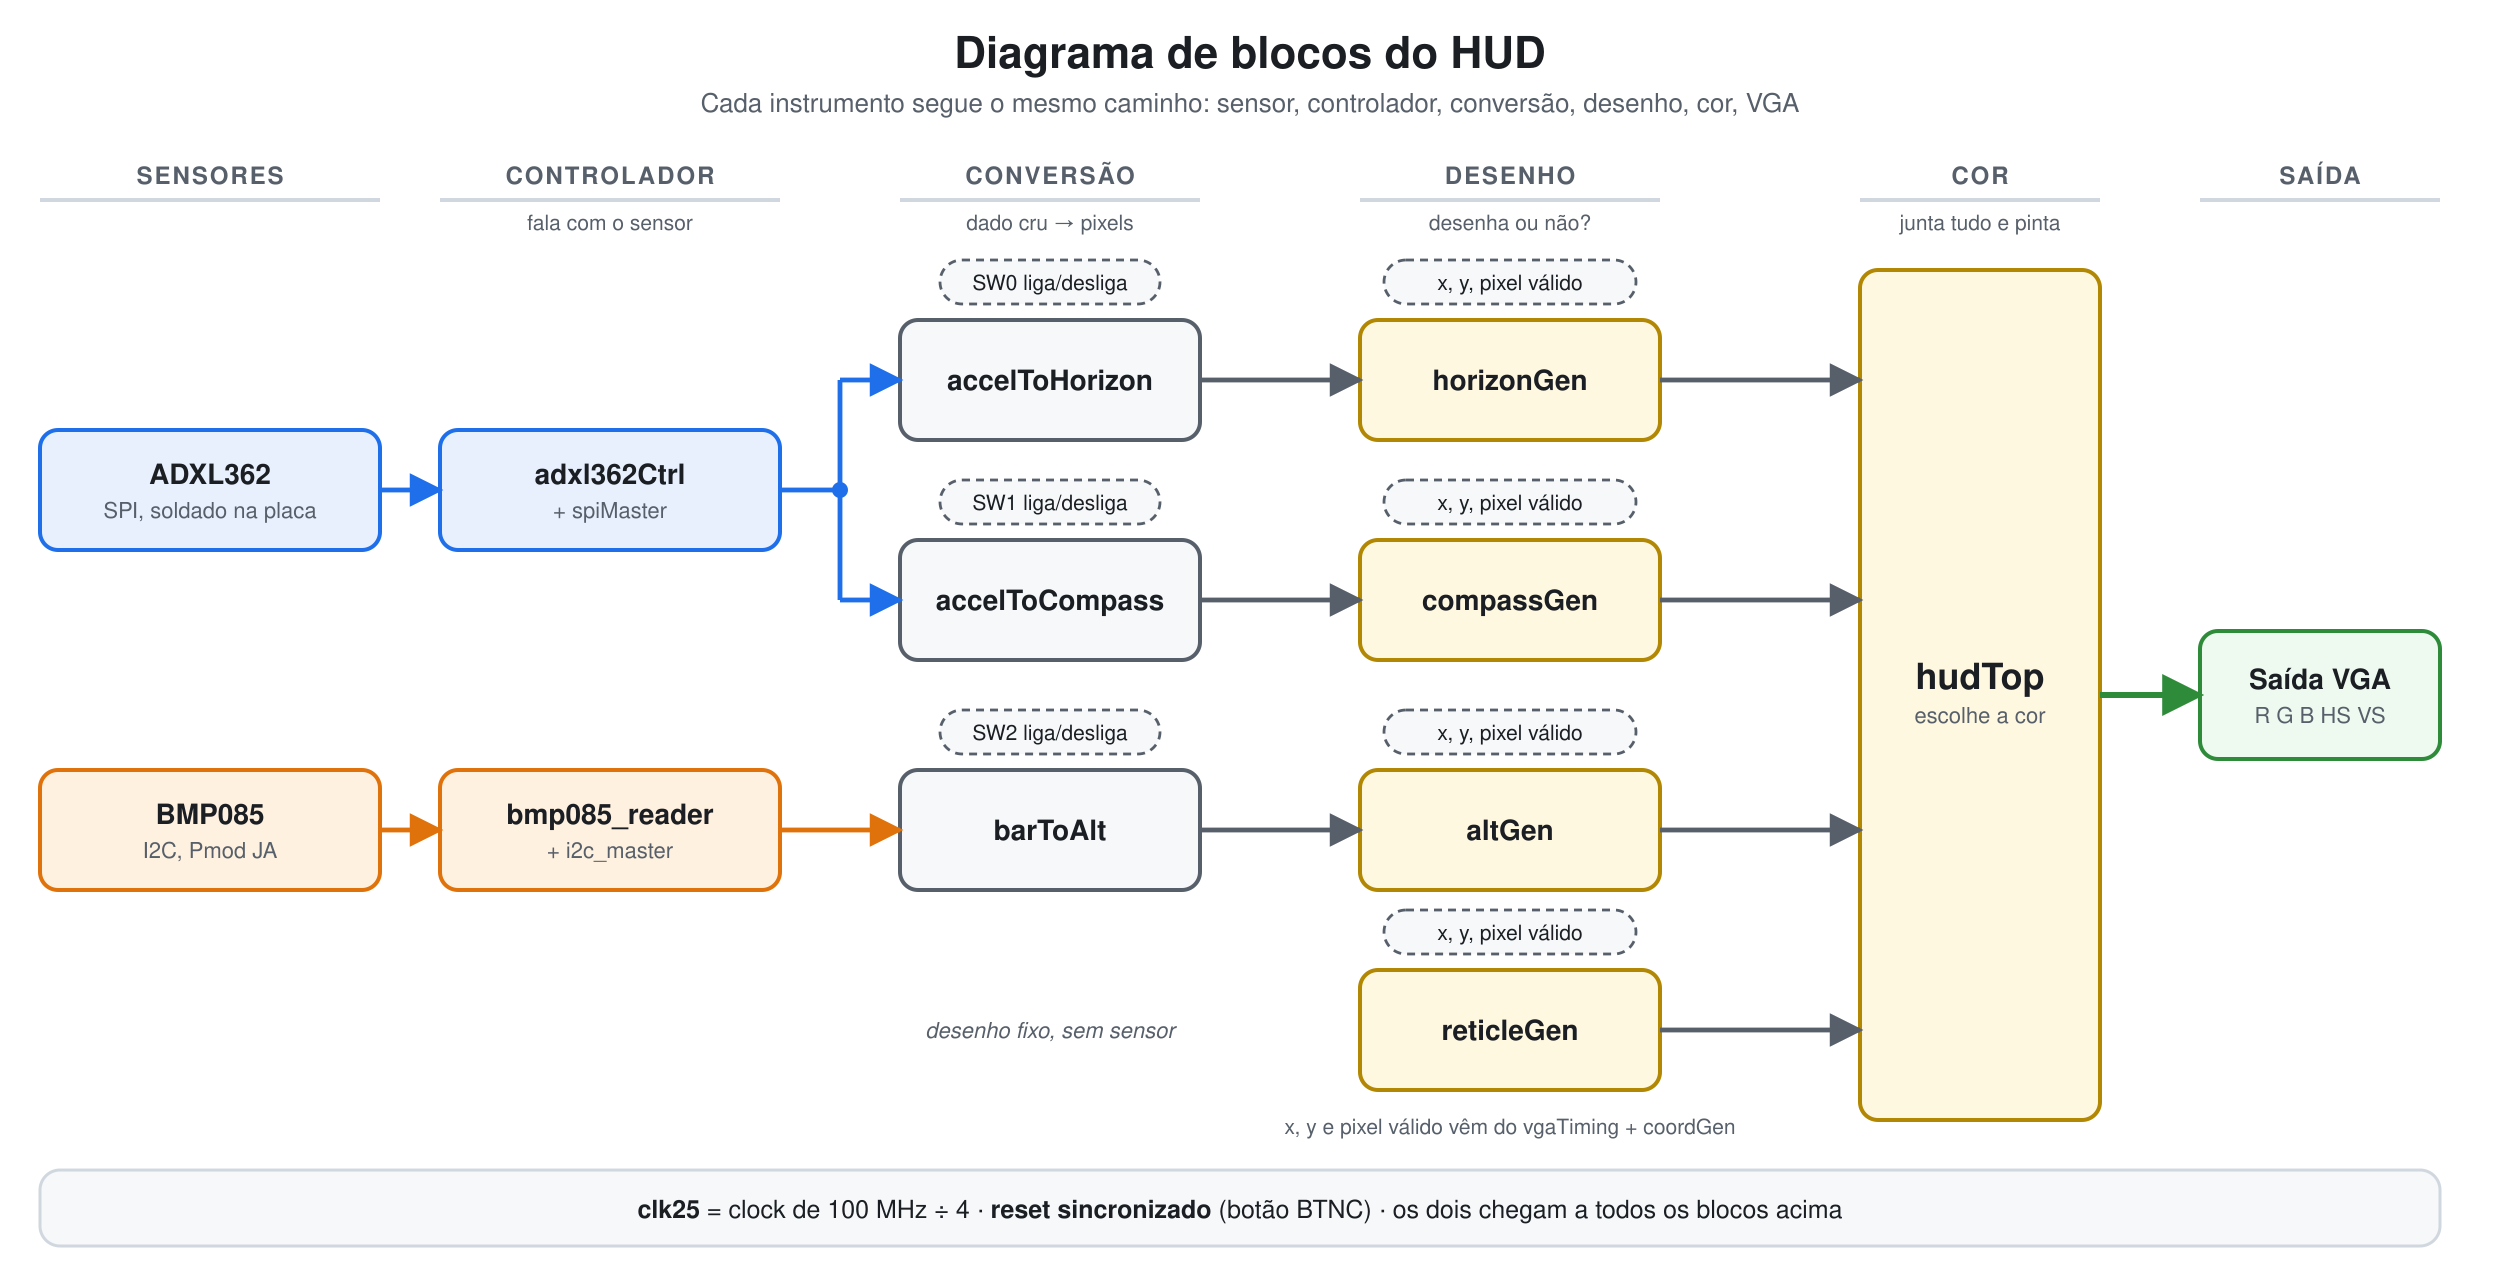
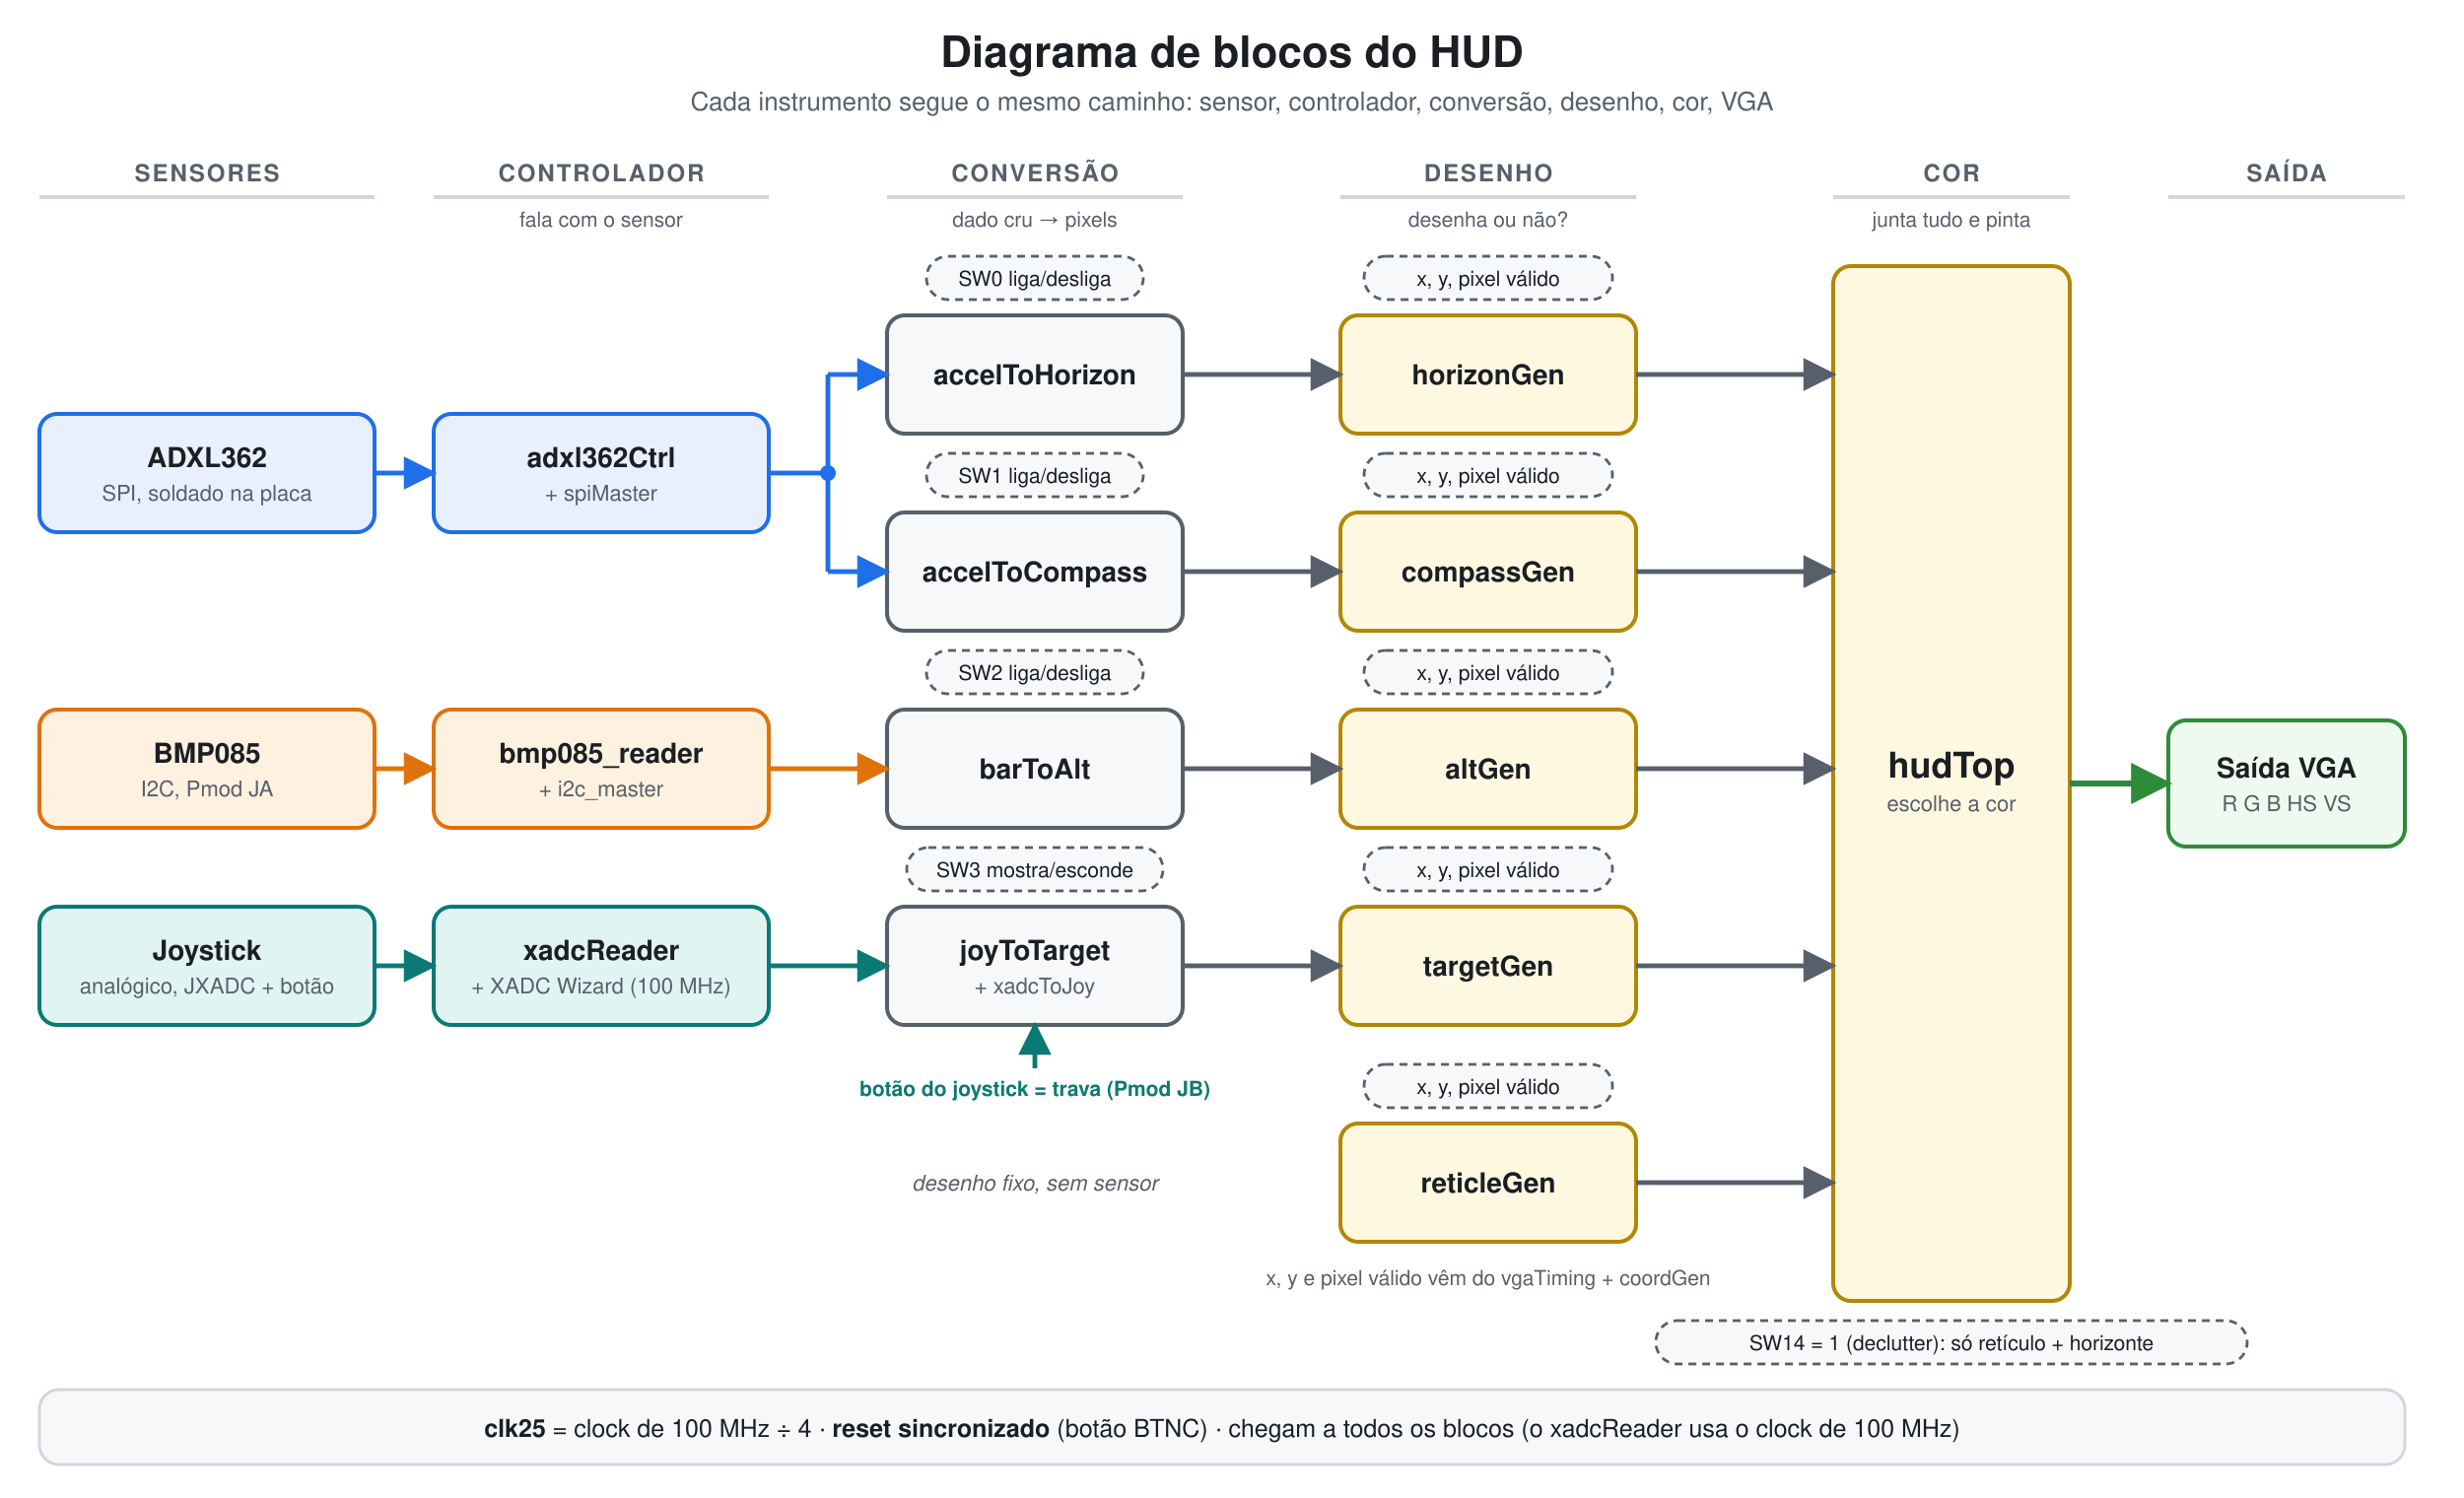
- <svg xmlns="http://www.w3.org/2000/svg" viewBox="0 0 1250 640" width="1250" height="640" font-family="Segoe UI, Helvetica, Arial, sans-serif">
+ <svg xmlns="http://www.w3.org/2000/svg" viewBox="0 0 1250 760" width="1250" height="760" font-family="Segoe UI, Helvetica, Arial, sans-serif">
  <defs>
    <marker id="ar" viewBox="0 0 10 10" refX="9" refY="5" markerWidth="7" markerHeight="7" orient="auto-start-reverse">
      <path d="M0,0 L10,5 L0,10 z" fill="context-stroke" />
    </marker>
  </defs>
-   <rect width="1250" height="640" fill="#ffffff" />
+   <rect width="1250" height="760" fill="#ffffff" />
  <text x="625.0" y="34" text-anchor="middle" font-size="22" font-weight="700" fill="#1b1f24">Diagrama de blocos do HUD</text>
  <text x="625.0" y="56" text-anchor="middle" font-size="13" fill="#57606a">Cada instrumento segue o mesmo caminho: sensor, controlador, conversão, desenho, cor, VGA</text>
  <text x="105.0" y="92" text-anchor="middle" font-size="12" font-weight="700" fill="#57606a" letter-spacing="1">SENSORES</text>
  <line x1="20" y1="100" x2="190" y2="100" stroke="#d0d7de" stroke-width="2" />
  <text x="305.0" y="92" text-anchor="middle" font-size="12" font-weight="700" fill="#57606a" letter-spacing="1">CONTROLADOR</text>
  <line x1="220" y1="100" x2="390" y2="100" stroke="#d0d7de" stroke-width="2" />
+   <text x="305.0" y="115" text-anchor="middle" font-size="10.5" fill="#57606a">fala com o sensor</text>
  <text x="525.0" y="92" text-anchor="middle" font-size="12" font-weight="700" fill="#57606a" letter-spacing="1">CONVERSÃO</text>
  <line x1="450" y1="100" x2="600" y2="100" stroke="#d0d7de" stroke-width="2" />
+   <text x="525.0" y="115" text-anchor="middle" font-size="10.5" fill="#57606a">dado cru → pixels</text>
  <text x="755.0" y="92" text-anchor="middle" font-size="12" font-weight="700" fill="#57606a" letter-spacing="1">DESENHO</text>
  <line x1="680" y1="100" x2="830" y2="100" stroke="#d0d7de" stroke-width="2" />
+   <text x="755.0" y="115" text-anchor="middle" font-size="10.5" fill="#57606a">desenha ou não?</text>
  <text x="990.0" y="92" text-anchor="middle" font-size="12" font-weight="700" fill="#57606a" letter-spacing="1">COR</text>
  <line x1="930" y1="100" x2="1050" y2="100" stroke="#d0d7de" stroke-width="2" />
+   <text x="990.0" y="115" text-anchor="middle" font-size="10.5" fill="#57606a">junta tudo e pinta</text>
  <text x="1160.0" y="92" text-anchor="middle" font-size="12" font-weight="700" fill="#57606a" letter-spacing="1">SAÍDA</text>
  <line x1="1100" y1="100" x2="1220" y2="100" stroke="#d0d7de" stroke-width="2" />
-   <text x="305.0" y="115" text-anchor="middle" font-size="10.5" fill="#57606a">fala com o sensor</text>
-   <text x="525.0" y="115" text-anchor="middle" font-size="10.5" fill="#57606a">dado cru → pixels</text>
-   <text x="755.0" y="115" text-anchor="middle" font-size="10.5" fill="#57606a">desenha ou não?</text>
-   <text x="990.0" y="115" text-anchor="middle" font-size="10.5" fill="#57606a">junta tudo e pinta</text>
-   <rect x="20" y="215.0" width="170" height="60" rx="9" fill="#e8f0fe" stroke="#1f6feb" stroke-width="2" />
-   <text x="105.0" y="242.0" text-anchor="middle" font-size="14" font-weight="700" fill="#1b1f24">ADXL362</text>
-   <text x="105.0" y="259.0" text-anchor="middle" font-size="11" fill="#57606a">SPI, soldado na placa</text>
-   <rect x="20" y="385.0" width="170" height="60" rx="9" fill="#fff1e0" stroke="#e0720b" stroke-width="2" />
-   <text x="105.0" y="412.0" text-anchor="middle" font-size="14" font-weight="700" fill="#1b1f24">BMP085</text>
-   <text x="105.0" y="429.0" text-anchor="middle" font-size="11" fill="#57606a">I2C, Pmod JA</text>
-   <rect x="220" y="215.0" width="170" height="60" rx="9" fill="#e8f0fe" stroke="#1f6feb" stroke-width="2" />
-   <text x="305.0" y="242.0" text-anchor="middle" font-size="14" font-weight="700" fill="#1b1f24">adxl362Ctrl</text>
-   <text x="305.0" y="259.0" text-anchor="middle" font-size="11" fill="#57606a">+ spiMaster</text>
-   <rect x="220" y="385.0" width="170" height="60" rx="9" fill="#fff1e0" stroke="#e0720b" stroke-width="2" />
-   <text x="305.0" y="412.0" text-anchor="middle" font-size="14" font-weight="700" fill="#1b1f24">bmp085_reader</text>
-   <text x="305.0" y="429.0" text-anchor="middle" font-size="11" fill="#57606a">+ i2c_master</text>
-   <path d="M190,245.0 H220" fill="none" stroke="#1f6feb" stroke-width="2.4" marker-end="url(#ar)" />
-   <path d="M190,415 H220" fill="none" stroke="#e0720b" stroke-width="2.4" marker-end="url(#ar)" />
+   <rect x="20" y="210.0" width="170" height="60" rx="9" fill="#e8f0fe" stroke="#1f6feb" stroke-width="2" />
+   <text x="105.0" y="237.0" text-anchor="middle" font-size="14" font-weight="700" fill="#1b1f24">ADXL362</text>
+   <text x="105.0" y="254.0" text-anchor="middle" font-size="11" fill="#57606a">SPI, soldado na placa</text>
+   <rect x="20" y="360.0" width="170" height="60" rx="9" fill="#fff1e0" stroke="#e0720b" stroke-width="2" />
+   <text x="105.0" y="387.0" text-anchor="middle" font-size="14" font-weight="700" fill="#1b1f24">BMP085</text>
+   <text x="105.0" y="404.0" text-anchor="middle" font-size="11" fill="#57606a">I2C, Pmod JA</text>
+   <rect x="20" y="460.0" width="170" height="60" rx="9" fill="#e0f4f2" stroke="#0b7a75" stroke-width="2" />
+   <text x="105.0" y="487.0" text-anchor="middle" font-size="14" font-weight="700" fill="#1b1f24">Joystick</text>
+   <text x="105.0" y="504.0" text-anchor="middle" font-size="11" fill="#57606a">analógico, JXADC + botão</text>
+   <rect x="220" y="210.0" width="170" height="60" rx="9" fill="#e8f0fe" stroke="#1f6feb" stroke-width="2" />
+   <text x="305.0" y="237.0" text-anchor="middle" font-size="14" font-weight="700" fill="#1b1f24">adxl362Ctrl</text>
+   <text x="305.0" y="254.0" text-anchor="middle" font-size="11" fill="#57606a">+ spiMaster</text>
+   <rect x="220" y="360.0" width="170" height="60" rx="9" fill="#fff1e0" stroke="#e0720b" stroke-width="2" />
+   <text x="305.0" y="387.0" text-anchor="middle" font-size="14" font-weight="700" fill="#1b1f24">bmp085_reader</text>
+   <text x="305.0" y="404.0" text-anchor="middle" font-size="11" fill="#57606a">+ i2c_master</text>
+   <rect x="220" y="460.0" width="170" height="60" rx="9" fill="#e0f4f2" stroke="#0b7a75" stroke-width="2" />
+   <text x="305.0" y="487.0" text-anchor="middle" font-size="14" font-weight="700" fill="#1b1f24">xadcReader</text>
+   <text x="305.0" y="504.0" text-anchor="middle" font-size="11" fill="#57606a">+ XADC Wizard (100 MHz)</text>
+   <path d="M190,240.0 H220" fill="none" stroke="#1f6feb" stroke-width="2.4" marker-end="url(#ar)" />
+   <path d="M190,390 H220" fill="none" stroke="#e0720b" stroke-width="2.4" marker-end="url(#ar)" />
+   <path d="M190,490 H220" fill="none" stroke="#0b7a75" stroke-width="2.4" marker-end="url(#ar)" />
  <rect x="450" y="160.0" width="150" height="60" rx="9" fill="#f6f8fa" stroke="#57606a" stroke-width="2" />
  <text x="525.0" y="195.0" text-anchor="middle" font-size="14" font-weight="700" fill="#1b1f24">accelToHorizon</text>
-   <rect x="450" y="270.0" width="150" height="60" rx="9" fill="#f6f8fa" stroke="#57606a" stroke-width="2" />
-   <text x="525.0" y="305.0" text-anchor="middle" font-size="14" font-weight="700" fill="#1b1f24">accelToCompass</text>
-   <rect x="450" y="385.0" width="150" height="60" rx="9" fill="#f6f8fa" stroke="#57606a" stroke-width="2" />
-   <text x="525.0" y="420.0" text-anchor="middle" font-size="14" font-weight="700" fill="#1b1f24">barToAlt</text>
-   <path d="M390,245.0 H420" fill="none" stroke="#1f6feb" stroke-width="2.4" />
-   <path d="M420,190 V300" fill="none" stroke="#1f6feb" stroke-width="2.4" />
-   <circle cx="420" cy="245.0" r="4" fill="#1f6feb" />
+   <rect x="450" y="260.0" width="150" height="60" rx="9" fill="#f6f8fa" stroke="#57606a" stroke-width="2" />
+   <text x="525.0" y="295.0" text-anchor="middle" font-size="14" font-weight="700" fill="#1b1f24">accelToCompass</text>
+   <rect x="450" y="360.0" width="150" height="60" rx="9" fill="#f6f8fa" stroke="#57606a" stroke-width="2" />
+   <text x="525.0" y="395.0" text-anchor="middle" font-size="14" font-weight="700" fill="#1b1f24">barToAlt</text>
+   <rect x="450" y="460.0" width="150" height="60" rx="9" fill="#f6f8fa" stroke="#57606a" stroke-width="2" />
+   <text x="525.0" y="487.0" text-anchor="middle" font-size="14" font-weight="700" fill="#1b1f24">joyToTarget</text>
+   <text x="525.0" y="504.0" text-anchor="middle" font-size="11" fill="#57606a">+ xadcToJoy</text>
+   <path d="M390,240.0 H420" fill="none" stroke="#1f6feb" stroke-width="2.4" />
+   <path d="M420,190 V290" fill="none" stroke="#1f6feb" stroke-width="2.4" />
+   <circle cx="420" cy="240.0" r="4" fill="#1f6feb" />
  <path d="M420,190 H450" fill="none" stroke="#1f6feb" stroke-width="2.4" marker-end="url(#ar)" />
-   <path d="M420,300 H450" fill="none" stroke="#1f6feb" stroke-width="2.4" marker-end="url(#ar)" />
-   <path d="M390,415 H450" fill="none" stroke="#e0720b" stroke-width="2.4" marker-end="url(#ar)" />
-   <text x="525" y="519" text-anchor="middle" font-size="11" fill="#57606a" font-style="italic">desenho fixo, sem sensor</text>
+   <path d="M420,290 H450" fill="none" stroke="#1f6feb" stroke-width="2.4" marker-end="url(#ar)" />
+   <path d="M390,390 H450" fill="none" stroke="#e0720b" stroke-width="2.4" marker-end="url(#ar)" />
+   <path d="M390,490 H450" fill="none" stroke="#0b7a75" stroke-width="2.4" marker-end="url(#ar)" />
+   <text x="525" y="604" text-anchor="middle" font-size="11" fill="#57606a" font-style="italic">desenho fixo, sem sensor</text>
  <rect x="470.0" y="130.0" width="110" height="22" rx="11" fill="#f6f8fa" stroke="#57606a" stroke-width="1.4" stroke-dasharray="4 3" />
  <text x="525" y="145.0" text-anchor="middle" font-size="10.5" fill="#1b1f24">SW0 liga/desliga</text>
-   <rect x="470.0" y="240.0" width="110" height="22" rx="11" fill="#f6f8fa" stroke="#57606a" stroke-width="1.4" stroke-dasharray="4 3" />
-   <text x="525" y="255.0" text-anchor="middle" font-size="10.5" fill="#1b1f24">SW1 liga/desliga</text>
-   <rect x="470.0" y="355.0" width="110" height="22" rx="11" fill="#f6f8fa" stroke="#57606a" stroke-width="1.4" stroke-dasharray="4 3" />
-   <text x="525" y="370.0" text-anchor="middle" font-size="10.5" fill="#1b1f24">SW2 liga/desliga</text>
+   <rect x="470.0" y="230.0" width="110" height="22" rx="11" fill="#f6f8fa" stroke="#57606a" stroke-width="1.4" stroke-dasharray="4 3" />
+   <text x="525" y="245.0" text-anchor="middle" font-size="10.5" fill="#1b1f24">SW1 liga/desliga</text>
+   <rect x="470.0" y="330.0" width="110" height="22" rx="11" fill="#f6f8fa" stroke="#57606a" stroke-width="1.4" stroke-dasharray="4 3" />
+   <text x="525" y="345.0" text-anchor="middle" font-size="10.5" fill="#1b1f24">SW2 liga/desliga</text>
+   <rect x="460.0" y="430.0" width="130" height="22" rx="11" fill="#f6f8fa" stroke="#57606a" stroke-width="1.4" stroke-dasharray="4 3" />
+   <text x="525" y="445.0" text-anchor="middle" font-size="10.5" fill="#1b1f24">SW3 mostra/esconde</text>
+   <path d="M525,542 V520.0" fill="none" stroke="#0b7a75" stroke-width="2.4" marker-end="url(#ar)" />
+   <text x="525" y="556" text-anchor="middle" font-size="10.5" fill="#0b7a75" font-weight="700">botão do joystick = trava (Pmod JB)</text>
  <rect x="680" y="160.0" width="150" height="60" rx="9" fill="#fff8e1" stroke="#b28704" stroke-width="2" />
  <text x="755.0" y="195.0" text-anchor="middle" font-size="14" font-weight="700" fill="#1b1f24">horizonGen</text>
  <rect x="692.0" y="130.0" width="126" height="22" rx="11" fill="#f6f8fa" stroke="#57606a" stroke-width="1.4" stroke-dasharray="4 3" />
  <text x="755" y="145.0" text-anchor="middle" font-size="10.5" fill="#1b1f24">x, y, pixel válido</text>
-   <rect x="680" y="270.0" width="150" height="60" rx="9" fill="#fff8e1" stroke="#b28704" stroke-width="2" />
-   <text x="755.0" y="305.0" text-anchor="middle" font-size="14" font-weight="700" fill="#1b1f24">compassGen</text>
-   <rect x="692.0" y="240.0" width="126" height="22" rx="11" fill="#f6f8fa" stroke="#57606a" stroke-width="1.4" stroke-dasharray="4 3" />
-   <text x="755" y="255.0" text-anchor="middle" font-size="10.5" fill="#1b1f24">x, y, pixel válido</text>
-   <rect x="680" y="385.0" width="150" height="60" rx="9" fill="#fff8e1" stroke="#b28704" stroke-width="2" />
-   <text x="755.0" y="420.0" text-anchor="middle" font-size="14" font-weight="700" fill="#1b1f24">altGen</text>
-   <rect x="692.0" y="355.0" width="126" height="22" rx="11" fill="#f6f8fa" stroke="#57606a" stroke-width="1.4" stroke-dasharray="4 3" />
-   <text x="755" y="370.0" text-anchor="middle" font-size="10.5" fill="#1b1f24">x, y, pixel válido</text>
-   <rect x="680" y="485.0" width="150" height="60" rx="9" fill="#fff8e1" stroke="#b28704" stroke-width="2" />
-   <text x="755.0" y="520.0" text-anchor="middle" font-size="14" font-weight="700" fill="#1b1f24">reticleGen</text>
-   <rect x="692.0" y="455.0" width="126" height="22" rx="11" fill="#f6f8fa" stroke="#57606a" stroke-width="1.4" stroke-dasharray="4 3" />
-   <text x="755" y="470.0" text-anchor="middle" font-size="10.5" fill="#1b1f24">x, y, pixel válido</text>
+   <rect x="680" y="260.0" width="150" height="60" rx="9" fill="#fff8e1" stroke="#b28704" stroke-width="2" />
+   <text x="755.0" y="295.0" text-anchor="middle" font-size="14" font-weight="700" fill="#1b1f24">compassGen</text>
+   <rect x="692.0" y="230.0" width="126" height="22" rx="11" fill="#f6f8fa" stroke="#57606a" stroke-width="1.4" stroke-dasharray="4 3" />
+   <text x="755" y="245.0" text-anchor="middle" font-size="10.5" fill="#1b1f24">x, y, pixel válido</text>
+   <rect x="680" y="360.0" width="150" height="60" rx="9" fill="#fff8e1" stroke="#b28704" stroke-width="2" />
+   <text x="755.0" y="395.0" text-anchor="middle" font-size="14" font-weight="700" fill="#1b1f24">altGen</text>
+   <rect x="692.0" y="330.0" width="126" height="22" rx="11" fill="#f6f8fa" stroke="#57606a" stroke-width="1.4" stroke-dasharray="4 3" />
+   <text x="755" y="345.0" text-anchor="middle" font-size="10.5" fill="#1b1f24">x, y, pixel válido</text>
+   <rect x="680" y="460.0" width="150" height="60" rx="9" fill="#fff8e1" stroke="#b28704" stroke-width="2" />
+   <text x="755.0" y="495.0" text-anchor="middle" font-size="14" font-weight="700" fill="#1b1f24">targetGen</text>
+   <rect x="692.0" y="430.0" width="126" height="22" rx="11" fill="#f6f8fa" stroke="#57606a" stroke-width="1.4" stroke-dasharray="4 3" />
+   <text x="755" y="445.0" text-anchor="middle" font-size="10.5" fill="#1b1f24">x, y, pixel válido</text>
+   <rect x="680" y="570.0" width="150" height="60" rx="9" fill="#fff8e1" stroke="#b28704" stroke-width="2" />
+   <text x="755.0" y="605.0" text-anchor="middle" font-size="14" font-weight="700" fill="#1b1f24">reticleGen</text>
+   <rect x="692.0" y="540.0" width="126" height="22" rx="11" fill="#f6f8fa" stroke="#57606a" stroke-width="1.4" stroke-dasharray="4 3" />
+   <text x="755" y="555.0" text-anchor="middle" font-size="10.5" fill="#1b1f24">x, y, pixel válido</text>
  <path d="M600,190 H680" fill="none" stroke="#57606a" stroke-width="2.4" marker-end="url(#ar)" />
-   <path d="M600,300 H680" fill="none" stroke="#57606a" stroke-width="2.4" marker-end="url(#ar)" />
-   <path d="M600,415 H680" fill="none" stroke="#57606a" stroke-width="2.4" marker-end="url(#ar)" />
-   <rect x="930" y="135" width="120" height="425" rx="9" fill="#fff8e1" stroke="#b28704" stroke-width="2" />
-   <text x="990.0" y="344.5" text-anchor="middle" font-size="18" font-weight="700" fill="#1b1f24">hudTop</text>
-   <text x="990.0" y="361.5" text-anchor="middle" font-size="11" fill="#57606a">escolhe a cor</text>
+   <path d="M600,290 H680" fill="none" stroke="#57606a" stroke-width="2.4" marker-end="url(#ar)" />
+   <path d="M600,390 H680" fill="none" stroke="#57606a" stroke-width="2.4" marker-end="url(#ar)" />
+   <path d="M600,490 H680" fill="none" stroke="#57606a" stroke-width="2.4" marker-end="url(#ar)" />
+   <rect x="930" y="135" width="120" height="525" rx="9" fill="#fff8e1" stroke="#b28704" stroke-width="2" />
+   <text x="990.0" y="394.5" text-anchor="middle" font-size="18" font-weight="700" fill="#1b1f24">hudTop</text>
+   <text x="990.0" y="411.5" text-anchor="middle" font-size="11" fill="#57606a">escolhe a cor</text>
  <path d="M830,190 H930" fill="none" stroke="#57606a" stroke-width="2.4" marker-end="url(#ar)" />
-   <path d="M830,300 H930" fill="none" stroke="#57606a" stroke-width="2.4" marker-end="url(#ar)" />
-   <path d="M830,415 H930" fill="none" stroke="#57606a" stroke-width="2.4" marker-end="url(#ar)" />
-   <path d="M830,515 H930" fill="none" stroke="#57606a" stroke-width="2.4" marker-end="url(#ar)" />
-   <rect x="1100" y="315.5" width="120" height="64" rx="9" fill="#eef9ef" stroke="#2e8b3a" stroke-width="2" />
-   <text x="1160.0" y="344.5" text-anchor="middle" font-size="14" font-weight="700" fill="#1b1f24">Saída VGA</text>
-   <text x="1160.0" y="361.5" text-anchor="middle" font-size="11" fill="#57606a">R G B HS VS</text>
-   <path d="M1050,347.5 H1100" fill="none" stroke="#2e8b3a" stroke-width="3" marker-end="url(#ar)" />
-   <text x="755" y="567.0" text-anchor="middle" font-size="10.5" fill="#57606a">x, y e pixel válido vêm do vgaTiming + coordGen</text>
-   <rect x="20" y="585" width="1200" height="38" rx="10" fill="#f6f8fa" stroke="#d0d7de" stroke-width="1.5" />
-   <text x="620" y="609" text-anchor="middle" font-size="12.5" fill="#1b1f24">
-     <tspan font-weight="700">clk25</tspan> = clock de 100 MHz ÷ 4  ·  <tspan font-weight="700">reset sincronizado</tspan> (botão BTNC)  ·  os dois chegam a todos os blocos acima</text>
+   <path d="M830,290 H930" fill="none" stroke="#57606a" stroke-width="2.4" marker-end="url(#ar)" />
+   <path d="M830,390 H930" fill="none" stroke="#57606a" stroke-width="2.4" marker-end="url(#ar)" />
+   <path d="M830,490 H930" fill="none" stroke="#57606a" stroke-width="2.4" marker-end="url(#ar)" />
+   <path d="M830,600 H930" fill="none" stroke="#57606a" stroke-width="2.4" marker-end="url(#ar)" />
+   <rect x="840.0" y="670" width="300" height="22" rx="11" fill="#f6f8fa" stroke="#57606a" stroke-width="1.4" stroke-dasharray="4 3" />
+   <text x="990" y="685" text-anchor="middle" font-size="10.5" fill="#1b1f24">SW14 = 1 (declutter): só retículo + horizonte</text>
+   <rect x="1100" y="365.5" width="120" height="64" rx="9" fill="#eef9ef" stroke="#2e8b3a" stroke-width="2" />
+   <text x="1160.0" y="394.5" text-anchor="middle" font-size="14" font-weight="700" fill="#1b1f24">Saída VGA</text>
+   <text x="1160.0" y="411.5" text-anchor="middle" font-size="11" fill="#57606a">R G B HS VS</text>
+   <path d="M1050,397.5 H1100" fill="none" stroke="#2e8b3a" stroke-width="3" marker-end="url(#ar)" />
+   <text x="755" y="652.0" text-anchor="middle" font-size="10.5" fill="#57606a">x, y e pixel válido vêm do vgaTiming + coordGen</text>
+   <rect x="20" y="705" width="1200" height="38" rx="10" fill="#f6f8fa" stroke="#d0d7de" stroke-width="1.5" />
+   <text x="620" y="729" text-anchor="middle" font-size="12.5" fill="#1b1f24">
+     <tspan font-weight="700">clk25</tspan> = clock de 100 MHz ÷ 4  ·  <tspan font-weight="700">reset sincronizado</tspan> (botão BTNC)  ·  chegam a todos os blocos (o xadcReader usa o clock de 100 MHz)</text>
</svg>
